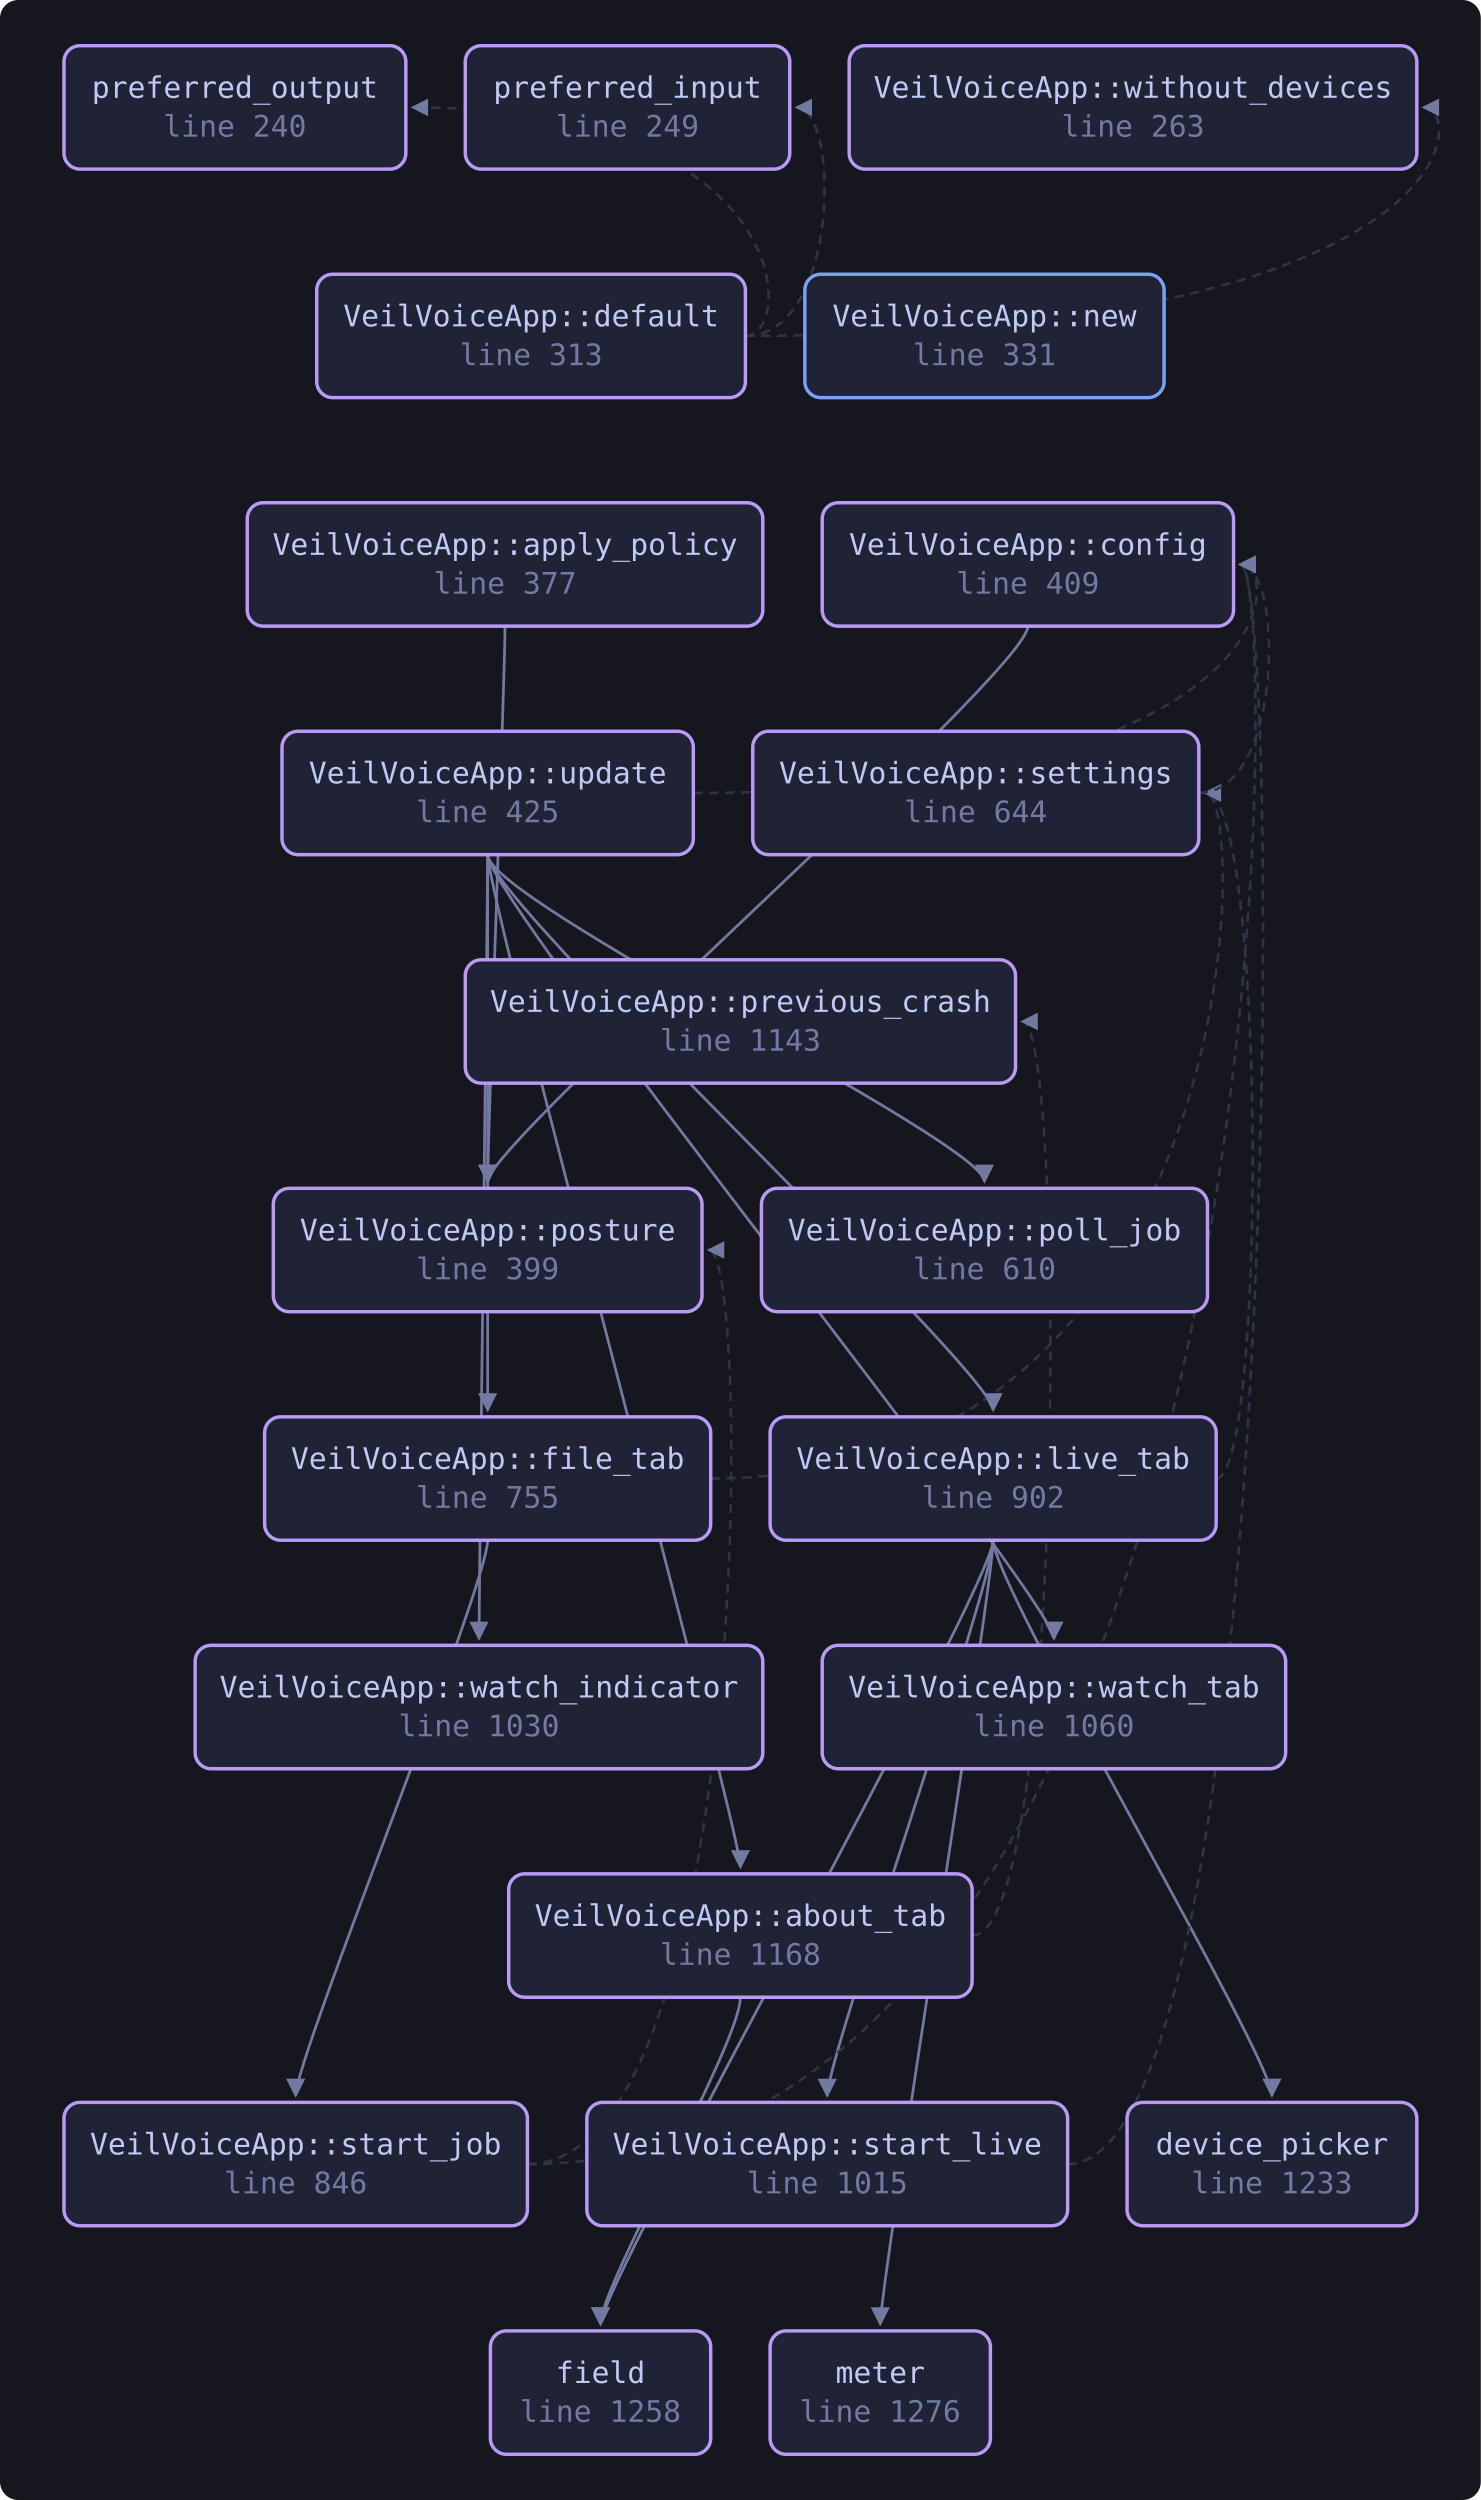
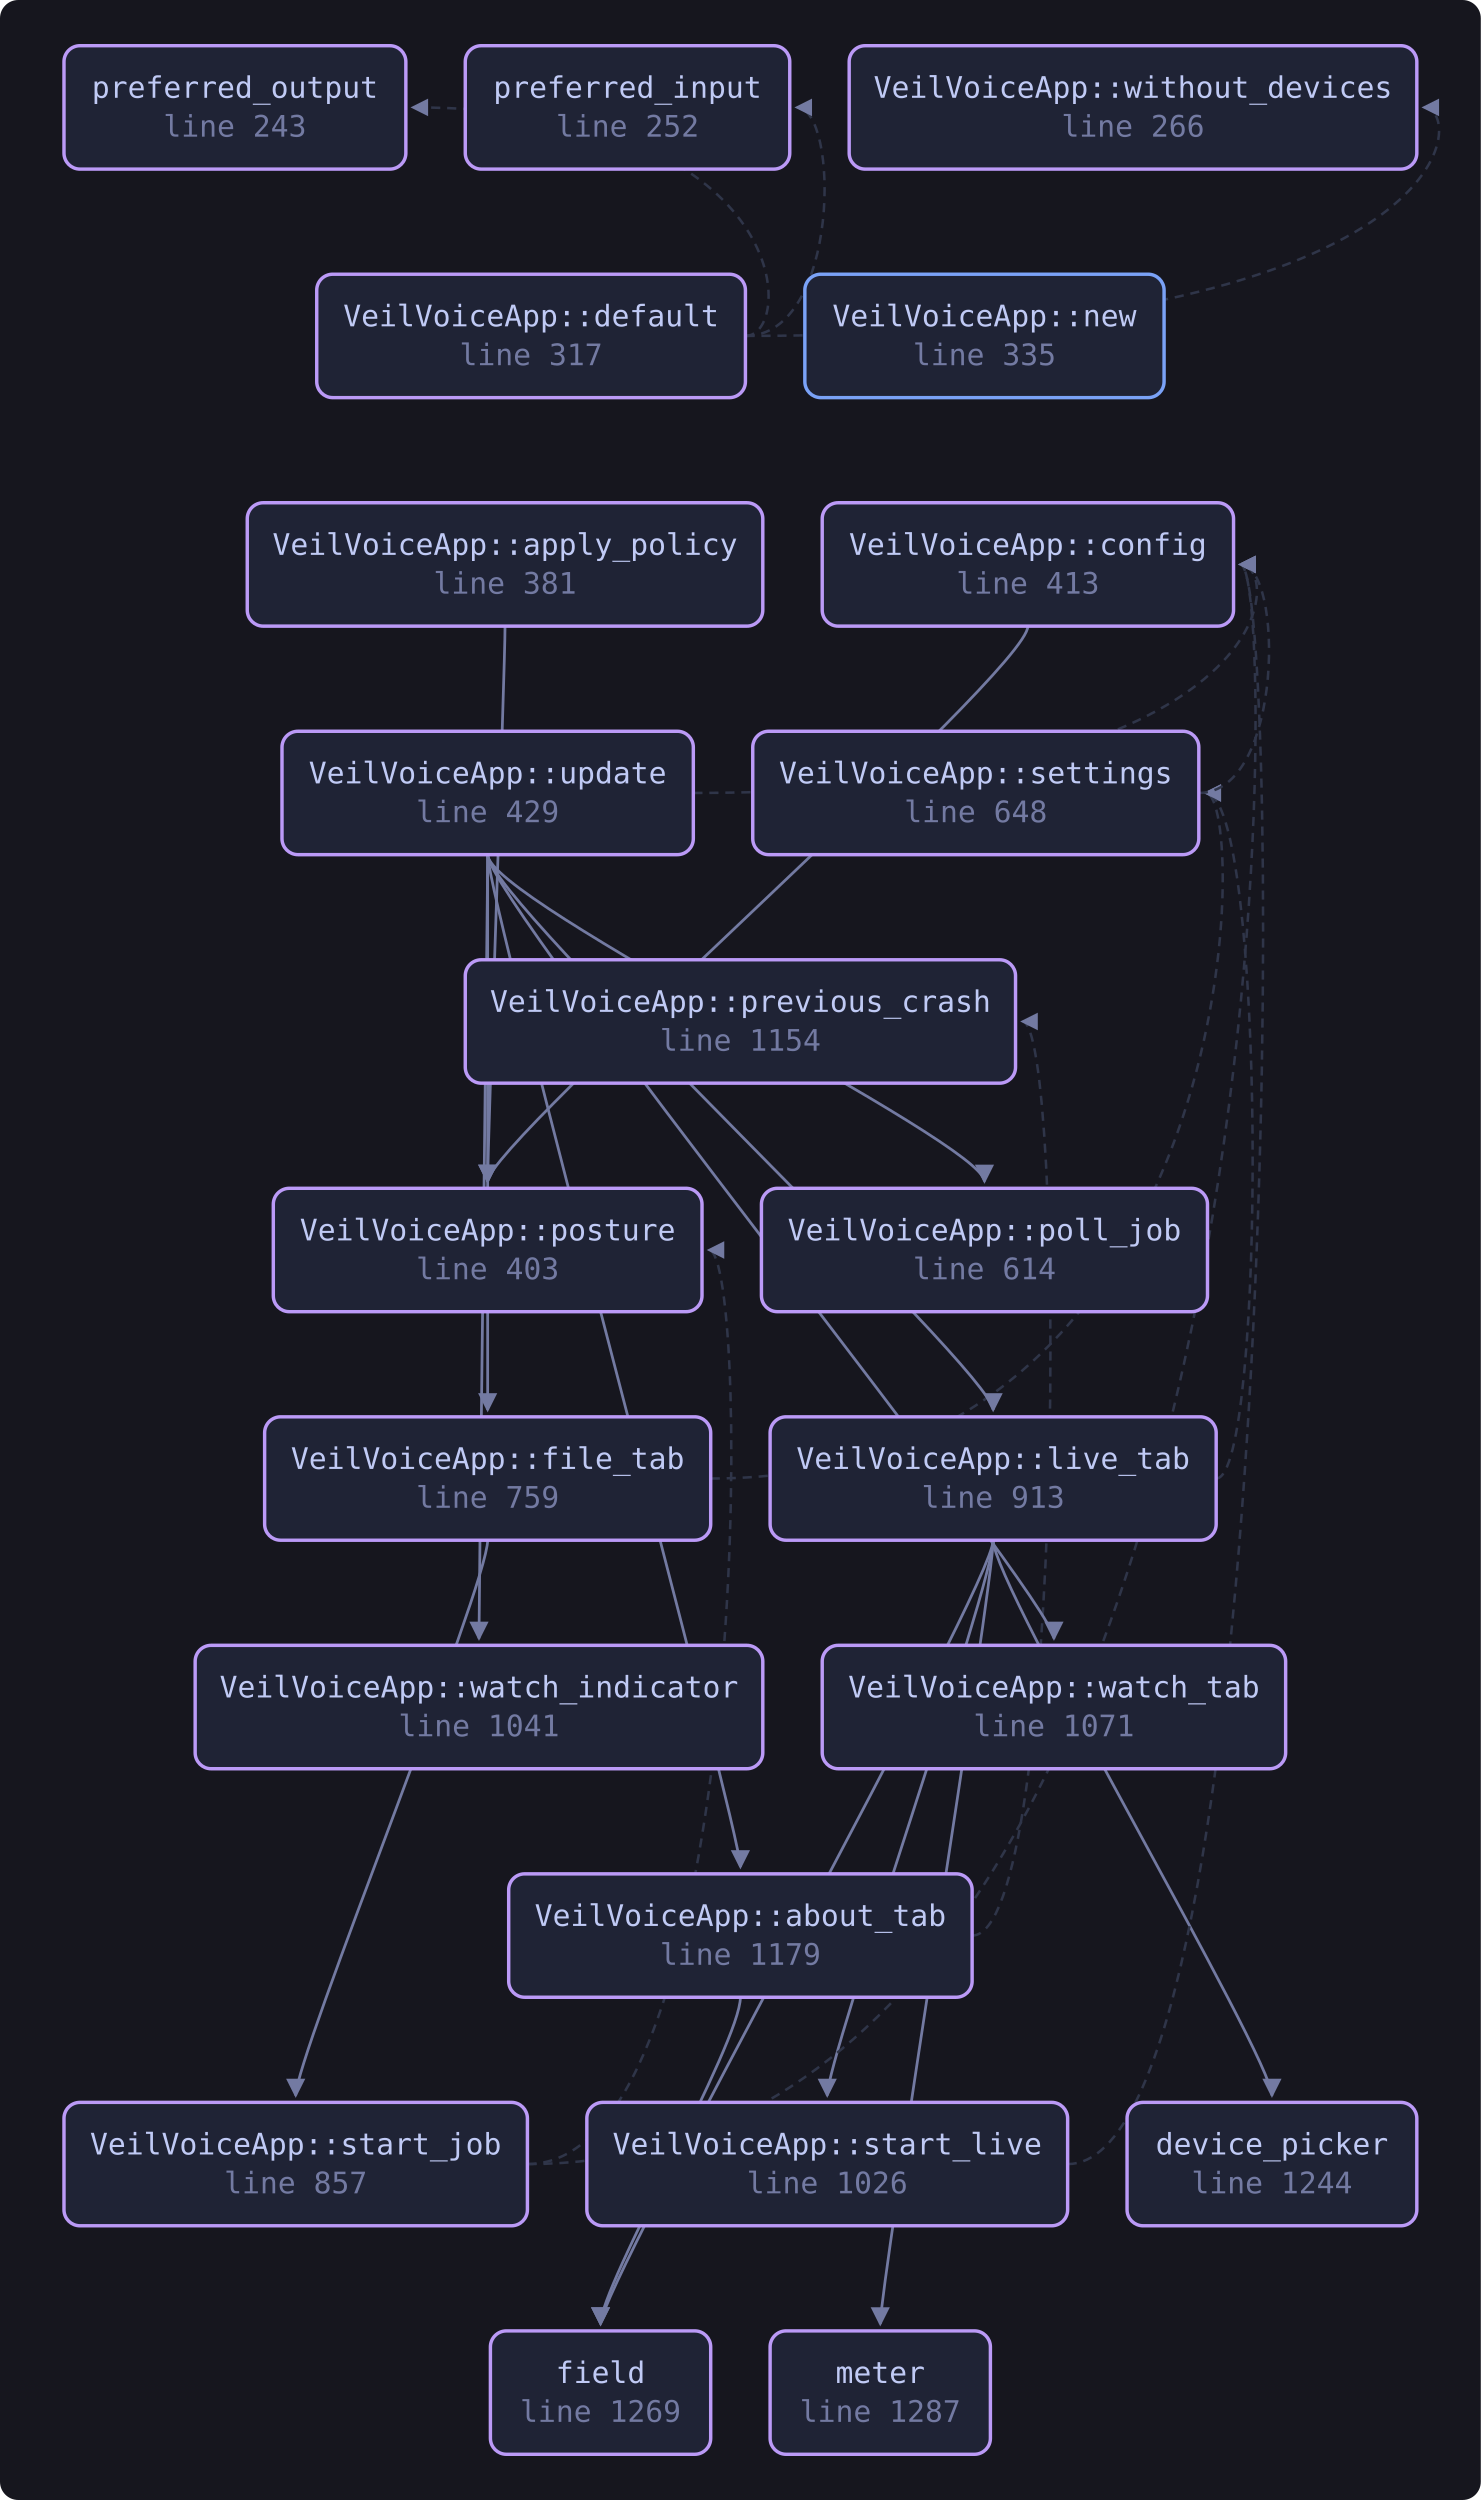
<svg xmlns="http://www.w3.org/2000/svg" viewBox="0 0 648 1094" width="648" height="1094" style="max-width:100%;height:auto" role="img" aria-label="flowchart">
  <defs>
    <marker id="a" viewBox="0 0 8 8" refX="7" refY="4" markerWidth="7" markerHeight="7" orient="auto-start-reverse">
      <path d="M0 0 L8 4 L0 8 z" fill="var(--muted, #737aa2)" />
    </marker>
  </defs>
  <rect x="0" y="0" width="648" height="1094" fill="var(--bg-inset, #16161e)" rx="8" />
  <path d="M324.0 874.0 C 324.0 894.0, 262.8 1000.0, 262.8 1017.0" fill="none" stroke="var(--muted, #737aa2)" stroke-width="1.2" marker-end="url(#a)" />
  <path d="M425.4 847.0 C 466.4 847.0, 466.4 447.0, 447.4 447.0" fill="none" stroke="var(--border, #2f3549)" stroke-width="1.1" stroke-dasharray="4 3" marker-end="url(#a)" />
  <path d="M221.0 274.0 C 221.0 294.0, 213.4 500.0, 213.4 517.0" fill="none" stroke="var(--muted, #737aa2)" stroke-width="1.2" marker-end="url(#a)" />
  <path d="M449.8 274.0 C 449.8 294.0, 213.4 500.0, 213.4 517.0" fill="none" stroke="var(--muted, #737aa2)" stroke-width="1.2" marker-end="url(#a)" />
  <path d="M326.2 147.0 C 367.6 147.0, 367.6 47.0, 348.6 47.0" fill="none" stroke="var(--border, #2f3549)" stroke-width="1.1" stroke-dasharray="4 3" marker-end="url(#a)" />
  <path d="M326.2 147.0 C 348.2 147.0, 348.2 47.0, 180.6 47.0" fill="none" stroke="var(--border, #2f3549)" stroke-width="1.1" stroke-dasharray="4 3" marker-end="url(#a)" />
  <path d="M326.2 147.0 C 642.0 147.0, 642.0 47.0, 623.0 47.0" fill="none" stroke="var(--border, #2f3549)" stroke-width="1.1" stroke-dasharray="4 3" marker-end="url(#a)" />
  <path d="M311.0 647.0 C 546.6 647.0, 546.6 347.0, 527.6 347.0" fill="none" stroke="var(--border, #2f3549)" stroke-width="1.1" stroke-dasharray="4 3" marker-end="url(#a)" />
  <path d="M213.4 674.0 C 213.4 694.0, 129.4 900.0, 129.4 917.0" fill="none" stroke="var(--muted, #737aa2)" stroke-width="1.2" marker-end="url(#a)" />
  <path d="M434.6 674.0 C 434.6 694.0, 556.6 900.0, 556.6 917.0" fill="none" stroke="var(--muted, #737aa2)" stroke-width="1.2" marker-end="url(#a)" />
  <path d="M434.6 674.0 C 434.6 694.0, 262.8 1000.0, 262.8 1017.0" fill="none" stroke="var(--muted, #737aa2)" stroke-width="1.2" marker-end="url(#a)" />
  <path d="M434.6 674.0 C 434.6 694.0, 385.2 1000.0, 385.2 1017.0" fill="none" stroke="var(--muted, #737aa2)" stroke-width="1.2" marker-end="url(#a)" />
  <path d="M532.2 647.0 C 554.2 647.0, 554.2 347.0, 527.6 347.0" fill="none" stroke="var(--border, #2f3549)" stroke-width="1.1" stroke-dasharray="4 3" marker-end="url(#a)" />
  <path d="M434.6 674.0 C 434.6 694.0, 362.0 900.0, 362.0 917.0" fill="none" stroke="var(--muted, #737aa2)" stroke-width="1.2" marker-end="url(#a)" />
  <path d="M524.6 347.0 C 561.8 347.0, 561.8 247.0, 542.8 247.0" fill="none" stroke="var(--border, #2f3549)" stroke-width="1.1" stroke-dasharray="4 3" marker-end="url(#a)" />
  <path d="M230.8 947.0 C 561.8 947.0, 561.8 247.0, 542.8 247.0" fill="none" stroke="var(--border, #2f3549)" stroke-width="1.1" stroke-dasharray="4 3" marker-end="url(#a)" />
  <path d="M230.8 947.0 C 329.2 947.0, 329.2 547.0, 310.2 547.0" fill="none" stroke="var(--border, #2f3549)" stroke-width="1.1" stroke-dasharray="4 3" marker-end="url(#a)" />
  <path d="M467.2 947.0 C 561.8 947.0, 561.8 247.0, 542.8 247.0" fill="none" stroke="var(--border, #2f3549)" stroke-width="1.1" stroke-dasharray="4 3" marker-end="url(#a)" />
  <path d="M213.4 374.0 C 213.4 394.0, 324.0 800.0, 324.0 817.0" fill="none" stroke="var(--muted, #737aa2)" stroke-width="1.2" marker-end="url(#a)" />
  <path d="M303.4 347.0 C 561.8 347.0, 561.8 247.0, 542.8 247.0" fill="none" stroke="var(--border, #2f3549)" stroke-width="1.1" stroke-dasharray="4 3" marker-end="url(#a)" />
  <path d="M213.4 374.0 C 213.4 394.0, 213.4 600.0, 213.4 617.0" fill="none" stroke="var(--muted, #737aa2)" stroke-width="1.2" marker-end="url(#a)" />
  <path d="M213.4 374.0 C 213.4 394.0, 434.6 600.0, 434.6 617.0" fill="none" stroke="var(--muted, #737aa2)" stroke-width="1.2" marker-end="url(#a)" />
  <path d="M213.4 374.0 C 213.4 394.0, 430.8 500.0, 430.8 517.0" fill="none" stroke="var(--muted, #737aa2)" stroke-width="1.2" marker-end="url(#a)" />
  <path d="M213.4 374.0 C 213.4 394.0, 209.6 700.0, 209.6 717.0" fill="none" stroke="var(--muted, #737aa2)" stroke-width="1.2" marker-end="url(#a)" />
  <path d="M213.4 374.0 C 213.4 394.0, 461.2 700.0, 461.2 717.0" fill="none" stroke="var(--muted, #737aa2)" stroke-width="1.2" marker-end="url(#a)" />
-   <a href="https://github.com/tilas01/veilvoice/blob/main/crates/veilvoice-gui/src/app.rs#L240" target="_blank" rel="noopener noreferrer">
+   <a href="https://github.com/tilas01/veilvoice/blob/main/crates/veilvoice-gui/src/app.rs#L243" target="_blank" rel="noopener noreferrer">
    <rect x="28.0" y="20.0" width="149.6" height="54.0" rx="7" fill="var(--bg-soft, #1f2335)" stroke="var(--accent-2, #bb9af7)" stroke-width="1.5" />
    <text x="102.8" y="42.8" font-family="ui-monospace, SFMono-Regular, Menlo, Consolas, monospace" font-size="13" fill="var(--fg, #c0caf5)" text-anchor="middle">preferred_output</text>
-     <text x="102.8" y="59.8" font-family="ui-monospace, SFMono-Regular, Menlo, Consolas, monospace" font-size="13" fill="var(--muted, #737aa2)" text-anchor="middle">line 240</text>
+     <text x="102.8" y="59.8" font-family="ui-monospace, SFMono-Regular, Menlo, Consolas, monospace" font-size="13" fill="var(--muted, #737aa2)" text-anchor="middle">line 243</text>
  </a>
-   <a href="https://github.com/tilas01/veilvoice/blob/main/crates/veilvoice-gui/src/app.rs#L249" target="_blank" rel="noopener noreferrer">
+   <a href="https://github.com/tilas01/veilvoice/blob/main/crates/veilvoice-gui/src/app.rs#L252" target="_blank" rel="noopener noreferrer">
    <rect x="203.6" y="20.0" width="142.0" height="54.0" rx="7" fill="var(--bg-soft, #1f2335)" stroke="var(--accent-2, #bb9af7)" stroke-width="1.5" />
    <text x="274.6" y="42.8" font-family="ui-monospace, SFMono-Regular, Menlo, Consolas, monospace" font-size="13" fill="var(--fg, #c0caf5)" text-anchor="middle">preferred_input</text>
-     <text x="274.6" y="59.8" font-family="ui-monospace, SFMono-Regular, Menlo, Consolas, monospace" font-size="13" fill="var(--muted, #737aa2)" text-anchor="middle">line 249</text>
+     <text x="274.6" y="59.8" font-family="ui-monospace, SFMono-Regular, Menlo, Consolas, monospace" font-size="13" fill="var(--muted, #737aa2)" text-anchor="middle">line 252</text>
  </a>
-   <a href="https://github.com/tilas01/veilvoice/blob/main/crates/veilvoice-gui/src/app.rs#L263" target="_blank" rel="noopener noreferrer">
+   <a href="https://github.com/tilas01/veilvoice/blob/main/crates/veilvoice-gui/src/app.rs#L266" target="_blank" rel="noopener noreferrer">
    <rect x="371.6" y="20.0" width="248.4" height="54.0" rx="7" fill="var(--bg-soft, #1f2335)" stroke="var(--accent-2, #bb9af7)" stroke-width="1.5" />
    <text x="495.8" y="42.8" font-family="ui-monospace, SFMono-Regular, Menlo, Consolas, monospace" font-size="13" fill="var(--fg, #c0caf5)" text-anchor="middle">VeilVoiceApp::without_devices</text>
-     <text x="495.8" y="59.8" font-family="ui-monospace, SFMono-Regular, Menlo, Consolas, monospace" font-size="13" fill="var(--muted, #737aa2)" text-anchor="middle">line 263</text>
+     <text x="495.8" y="59.8" font-family="ui-monospace, SFMono-Regular, Menlo, Consolas, monospace" font-size="13" fill="var(--muted, #737aa2)" text-anchor="middle">line 266</text>
  </a>
-   <a href="https://github.com/tilas01/veilvoice/blob/main/crates/veilvoice-gui/src/app.rs#L313" target="_blank" rel="noopener noreferrer">
+   <a href="https://github.com/tilas01/veilvoice/blob/main/crates/veilvoice-gui/src/app.rs#L317" target="_blank" rel="noopener noreferrer">
    <rect x="138.6" y="120.0" width="187.6" height="54.0" rx="7" fill="var(--bg-soft, #1f2335)" stroke="var(--accent-2, #bb9af7)" stroke-width="1.5" />
    <text x="232.4" y="142.8" font-family="ui-monospace, SFMono-Regular, Menlo, Consolas, monospace" font-size="13" fill="var(--fg, #c0caf5)" text-anchor="middle">VeilVoiceApp::default</text>
-     <text x="232.4" y="159.8" font-family="ui-monospace, SFMono-Regular, Menlo, Consolas, monospace" font-size="13" fill="var(--muted, #737aa2)" text-anchor="middle">line 313</text>
+     <text x="232.4" y="159.8" font-family="ui-monospace, SFMono-Regular, Menlo, Consolas, monospace" font-size="13" fill="var(--muted, #737aa2)" text-anchor="middle">line 317</text>
  </a>
-   <a href="https://github.com/tilas01/veilvoice/blob/main/crates/veilvoice-gui/src/app.rs#L331" target="_blank" rel="noopener noreferrer">
+   <a href="https://github.com/tilas01/veilvoice/blob/main/crates/veilvoice-gui/src/app.rs#L335" target="_blank" rel="noopener noreferrer">
    <rect x="352.2" y="120.0" width="157.2" height="54.0" rx="7" fill="var(--bg-soft, #1f2335)" stroke="var(--accent, #7aa2f7)" stroke-width="1.5" />
    <text x="430.8" y="142.8" font-family="ui-monospace, SFMono-Regular, Menlo, Consolas, monospace" font-size="13" fill="var(--fg, #c0caf5)" text-anchor="middle">VeilVoiceApp::new</text>
-     <text x="430.8" y="159.8" font-family="ui-monospace, SFMono-Regular, Menlo, Consolas, monospace" font-size="13" fill="var(--muted, #737aa2)" text-anchor="middle">line 331</text>
+     <text x="430.8" y="159.8" font-family="ui-monospace, SFMono-Regular, Menlo, Consolas, monospace" font-size="13" fill="var(--muted, #737aa2)" text-anchor="middle">line 335</text>
  </a>
-   <a href="https://github.com/tilas01/veilvoice/blob/main/crates/veilvoice-gui/src/app.rs#L377" target="_blank" rel="noopener noreferrer">
+   <a href="https://github.com/tilas01/veilvoice/blob/main/crates/veilvoice-gui/src/app.rs#L381" target="_blank" rel="noopener noreferrer">
    <rect x="108.2" y="220.0" width="225.6" height="54.0" rx="7" fill="var(--bg-soft, #1f2335)" stroke="var(--accent-2, #bb9af7)" stroke-width="1.5" />
    <text x="221.0" y="242.8" font-family="ui-monospace, SFMono-Regular, Menlo, Consolas, monospace" font-size="13" fill="var(--fg, #c0caf5)" text-anchor="middle">VeilVoiceApp::apply_policy</text>
-     <text x="221.0" y="259.8" font-family="ui-monospace, SFMono-Regular, Menlo, Consolas, monospace" font-size="13" fill="var(--muted, #737aa2)" text-anchor="middle">line 377</text>
+     <text x="221.0" y="259.8" font-family="ui-monospace, SFMono-Regular, Menlo, Consolas, monospace" font-size="13" fill="var(--muted, #737aa2)" text-anchor="middle">line 381</text>
  </a>
-   <a href="https://github.com/tilas01/veilvoice/blob/main/crates/veilvoice-gui/src/app.rs#L399" target="_blank" rel="noopener noreferrer">
+   <a href="https://github.com/tilas01/veilvoice/blob/main/crates/veilvoice-gui/src/app.rs#L403" target="_blank" rel="noopener noreferrer">
    <rect x="119.6" y="520.0" width="187.6" height="54.0" rx="7" fill="var(--bg-soft, #1f2335)" stroke="var(--accent-2, #bb9af7)" stroke-width="1.5" />
    <text x="213.4" y="542.8" font-family="ui-monospace, SFMono-Regular, Menlo, Consolas, monospace" font-size="13" fill="var(--fg, #c0caf5)" text-anchor="middle">VeilVoiceApp::posture</text>
-     <text x="213.4" y="559.8" font-family="ui-monospace, SFMono-Regular, Menlo, Consolas, monospace" font-size="13" fill="var(--muted, #737aa2)" text-anchor="middle">line 399</text>
+     <text x="213.4" y="559.8" font-family="ui-monospace, SFMono-Regular, Menlo, Consolas, monospace" font-size="13" fill="var(--muted, #737aa2)" text-anchor="middle">line 403</text>
  </a>
-   <a href="https://github.com/tilas01/veilvoice/blob/main/crates/veilvoice-gui/src/app.rs#L409" target="_blank" rel="noopener noreferrer">
+   <a href="https://github.com/tilas01/veilvoice/blob/main/crates/veilvoice-gui/src/app.rs#L413" target="_blank" rel="noopener noreferrer">
    <rect x="359.8" y="220.0" width="180.0" height="54.0" rx="7" fill="var(--bg-soft, #1f2335)" stroke="var(--accent-2, #bb9af7)" stroke-width="1.5" />
    <text x="449.8" y="242.8" font-family="ui-monospace, SFMono-Regular, Menlo, Consolas, monospace" font-size="13" fill="var(--fg, #c0caf5)" text-anchor="middle">VeilVoiceApp::config</text>
-     <text x="449.8" y="259.8" font-family="ui-monospace, SFMono-Regular, Menlo, Consolas, monospace" font-size="13" fill="var(--muted, #737aa2)" text-anchor="middle">line 409</text>
+     <text x="449.8" y="259.8" font-family="ui-monospace, SFMono-Regular, Menlo, Consolas, monospace" font-size="13" fill="var(--muted, #737aa2)" text-anchor="middle">line 413</text>
  </a>
-   <a href="https://github.com/tilas01/veilvoice/blob/main/crates/veilvoice-gui/src/app.rs#L425" target="_blank" rel="noopener noreferrer">
+   <a href="https://github.com/tilas01/veilvoice/blob/main/crates/veilvoice-gui/src/app.rs#L429" target="_blank" rel="noopener noreferrer">
    <rect x="123.4" y="320.0" width="180.0" height="54.0" rx="7" fill="var(--bg-soft, #1f2335)" stroke="var(--accent-2, #bb9af7)" stroke-width="1.5" />
    <text x="213.4" y="342.8" font-family="ui-monospace, SFMono-Regular, Menlo, Consolas, monospace" font-size="13" fill="var(--fg, #c0caf5)" text-anchor="middle">VeilVoiceApp::update</text>
-     <text x="213.4" y="359.8" font-family="ui-monospace, SFMono-Regular, Menlo, Consolas, monospace" font-size="13" fill="var(--muted, #737aa2)" text-anchor="middle">line 425</text>
+     <text x="213.4" y="359.8" font-family="ui-monospace, SFMono-Regular, Menlo, Consolas, monospace" font-size="13" fill="var(--muted, #737aa2)" text-anchor="middle">line 429</text>
  </a>
-   <a href="https://github.com/tilas01/veilvoice/blob/main/crates/veilvoice-gui/src/app.rs#L610" target="_blank" rel="noopener noreferrer">
+   <a href="https://github.com/tilas01/veilvoice/blob/main/crates/veilvoice-gui/src/app.rs#L614" target="_blank" rel="noopener noreferrer">
    <rect x="333.2" y="520.0" width="195.2" height="54.0" rx="7" fill="var(--bg-soft, #1f2335)" stroke="var(--accent-2, #bb9af7)" stroke-width="1.5" />
    <text x="430.8" y="542.8" font-family="ui-monospace, SFMono-Regular, Menlo, Consolas, monospace" font-size="13" fill="var(--fg, #c0caf5)" text-anchor="middle">VeilVoiceApp::poll_job</text>
-     <text x="430.8" y="559.8" font-family="ui-monospace, SFMono-Regular, Menlo, Consolas, monospace" font-size="13" fill="var(--muted, #737aa2)" text-anchor="middle">line 610</text>
+     <text x="430.8" y="559.8" font-family="ui-monospace, SFMono-Regular, Menlo, Consolas, monospace" font-size="13" fill="var(--muted, #737aa2)" text-anchor="middle">line 614</text>
  </a>
-   <a href="https://github.com/tilas01/veilvoice/blob/main/crates/veilvoice-gui/src/app.rs#L644" target="_blank" rel="noopener noreferrer">
+   <a href="https://github.com/tilas01/veilvoice/blob/main/crates/veilvoice-gui/src/app.rs#L648" target="_blank" rel="noopener noreferrer">
    <rect x="329.4" y="320.0" width="195.2" height="54.0" rx="7" fill="var(--bg-soft, #1f2335)" stroke="var(--accent-2, #bb9af7)" stroke-width="1.5" />
    <text x="427.0" y="342.8" font-family="ui-monospace, SFMono-Regular, Menlo, Consolas, monospace" font-size="13" fill="var(--fg, #c0caf5)" text-anchor="middle">VeilVoiceApp::settings</text>
-     <text x="427.0" y="359.8" font-family="ui-monospace, SFMono-Regular, Menlo, Consolas, monospace" font-size="13" fill="var(--muted, #737aa2)" text-anchor="middle">line 644</text>
+     <text x="427.0" y="359.8" font-family="ui-monospace, SFMono-Regular, Menlo, Consolas, monospace" font-size="13" fill="var(--muted, #737aa2)" text-anchor="middle">line 648</text>
  </a>
-   <a href="https://github.com/tilas01/veilvoice/blob/main/crates/veilvoice-gui/src/app.rs#L755" target="_blank" rel="noopener noreferrer">
+   <a href="https://github.com/tilas01/veilvoice/blob/main/crates/veilvoice-gui/src/app.rs#L759" target="_blank" rel="noopener noreferrer">
    <rect x="115.8" y="620.0" width="195.2" height="54.0" rx="7" fill="var(--bg-soft, #1f2335)" stroke="var(--accent-2, #bb9af7)" stroke-width="1.5" />
    <text x="213.4" y="642.8" font-family="ui-monospace, SFMono-Regular, Menlo, Consolas, monospace" font-size="13" fill="var(--fg, #c0caf5)" text-anchor="middle">VeilVoiceApp::file_tab</text>
-     <text x="213.4" y="659.8" font-family="ui-monospace, SFMono-Regular, Menlo, Consolas, monospace" font-size="13" fill="var(--muted, #737aa2)" text-anchor="middle">line 755</text>
+     <text x="213.4" y="659.8" font-family="ui-monospace, SFMono-Regular, Menlo, Consolas, monospace" font-size="13" fill="var(--muted, #737aa2)" text-anchor="middle">line 759</text>
  </a>
-   <a href="https://github.com/tilas01/veilvoice/blob/main/crates/veilvoice-gui/src/app.rs#L846" target="_blank" rel="noopener noreferrer">
+   <a href="https://github.com/tilas01/veilvoice/blob/main/crates/veilvoice-gui/src/app.rs#L857" target="_blank" rel="noopener noreferrer">
    <rect x="28.0" y="920.0" width="202.8" height="54.0" rx="7" fill="var(--bg-soft, #1f2335)" stroke="var(--accent-2, #bb9af7)" stroke-width="1.5" />
    <text x="129.4" y="942.8" font-family="ui-monospace, SFMono-Regular, Menlo, Consolas, monospace" font-size="13" fill="var(--fg, #c0caf5)" text-anchor="middle">VeilVoiceApp::start_job</text>
-     <text x="129.4" y="959.8" font-family="ui-monospace, SFMono-Regular, Menlo, Consolas, monospace" font-size="13" fill="var(--muted, #737aa2)" text-anchor="middle">line 846</text>
+     <text x="129.4" y="959.8" font-family="ui-monospace, SFMono-Regular, Menlo, Consolas, monospace" font-size="13" fill="var(--muted, #737aa2)" text-anchor="middle">line 857</text>
  </a>
-   <a href="https://github.com/tilas01/veilvoice/blob/main/crates/veilvoice-gui/src/app.rs#L902" target="_blank" rel="noopener noreferrer">
+   <a href="https://github.com/tilas01/veilvoice/blob/main/crates/veilvoice-gui/src/app.rs#L913" target="_blank" rel="noopener noreferrer">
    <rect x="337.0" y="620.0" width="195.2" height="54.0" rx="7" fill="var(--bg-soft, #1f2335)" stroke="var(--accent-2, #bb9af7)" stroke-width="1.5" />
    <text x="434.6" y="642.8" font-family="ui-monospace, SFMono-Regular, Menlo, Consolas, monospace" font-size="13" fill="var(--fg, #c0caf5)" text-anchor="middle">VeilVoiceApp::live_tab</text>
-     <text x="434.6" y="659.8" font-family="ui-monospace, SFMono-Regular, Menlo, Consolas, monospace" font-size="13" fill="var(--muted, #737aa2)" text-anchor="middle">line 902</text>
+     <text x="434.6" y="659.8" font-family="ui-monospace, SFMono-Regular, Menlo, Consolas, monospace" font-size="13" fill="var(--muted, #737aa2)" text-anchor="middle">line 913</text>
  </a>
-   <a href="https://github.com/tilas01/veilvoice/blob/main/crates/veilvoice-gui/src/app.rs#L1015" target="_blank" rel="noopener noreferrer">
+   <a href="https://github.com/tilas01/veilvoice/blob/main/crates/veilvoice-gui/src/app.rs#L1026" target="_blank" rel="noopener noreferrer">
    <rect x="256.8" y="920.0" width="210.4" height="54.0" rx="7" fill="var(--bg-soft, #1f2335)" stroke="var(--accent-2, #bb9af7)" stroke-width="1.5" />
    <text x="362.0" y="942.8" font-family="ui-monospace, SFMono-Regular, Menlo, Consolas, monospace" font-size="13" fill="var(--fg, #c0caf5)" text-anchor="middle">VeilVoiceApp::start_live</text>
-     <text x="362.0" y="959.8" font-family="ui-monospace, SFMono-Regular, Menlo, Consolas, monospace" font-size="13" fill="var(--muted, #737aa2)" text-anchor="middle">line 1015</text>
+     <text x="362.0" y="959.8" font-family="ui-monospace, SFMono-Regular, Menlo, Consolas, monospace" font-size="13" fill="var(--muted, #737aa2)" text-anchor="middle">line 1026</text>
  </a>
-   <a href="https://github.com/tilas01/veilvoice/blob/main/crates/veilvoice-gui/src/app.rs#L1030" target="_blank" rel="noopener noreferrer">
+   <a href="https://github.com/tilas01/veilvoice/blob/main/crates/veilvoice-gui/src/app.rs#L1041" target="_blank" rel="noopener noreferrer">
    <rect x="85.4" y="720.0" width="248.4" height="54.0" rx="7" fill="var(--bg-soft, #1f2335)" stroke="var(--accent-2, #bb9af7)" stroke-width="1.5" />
    <text x="209.6" y="742.8" font-family="ui-monospace, SFMono-Regular, Menlo, Consolas, monospace" font-size="13" fill="var(--fg, #c0caf5)" text-anchor="middle">VeilVoiceApp::watch_indicator</text>
-     <text x="209.6" y="759.8" font-family="ui-monospace, SFMono-Regular, Menlo, Consolas, monospace" font-size="13" fill="var(--muted, #737aa2)" text-anchor="middle">line 1030</text>
+     <text x="209.6" y="759.8" font-family="ui-monospace, SFMono-Regular, Menlo, Consolas, monospace" font-size="13" fill="var(--muted, #737aa2)" text-anchor="middle">line 1041</text>
  </a>
-   <a href="https://github.com/tilas01/veilvoice/blob/main/crates/veilvoice-gui/src/app.rs#L1060" target="_blank" rel="noopener noreferrer">
+   <a href="https://github.com/tilas01/veilvoice/blob/main/crates/veilvoice-gui/src/app.rs#L1071" target="_blank" rel="noopener noreferrer">
    <rect x="359.8" y="720.0" width="202.8" height="54.0" rx="7" fill="var(--bg-soft, #1f2335)" stroke="var(--accent-2, #bb9af7)" stroke-width="1.5" />
    <text x="461.2" y="742.8" font-family="ui-monospace, SFMono-Regular, Menlo, Consolas, monospace" font-size="13" fill="var(--fg, #c0caf5)" text-anchor="middle">VeilVoiceApp::watch_tab</text>
-     <text x="461.2" y="759.8" font-family="ui-monospace, SFMono-Regular, Menlo, Consolas, monospace" font-size="13" fill="var(--muted, #737aa2)" text-anchor="middle">line 1060</text>
+     <text x="461.2" y="759.8" font-family="ui-monospace, SFMono-Regular, Menlo, Consolas, monospace" font-size="13" fill="var(--muted, #737aa2)" text-anchor="middle">line 1071</text>
  </a>
-   <a href="https://github.com/tilas01/veilvoice/blob/main/crates/veilvoice-gui/src/app.rs#L1143" target="_blank" rel="noopener noreferrer">
+   <a href="https://github.com/tilas01/veilvoice/blob/main/crates/veilvoice-gui/src/app.rs#L1154" target="_blank" rel="noopener noreferrer">
    <rect x="203.6" y="420.0" width="240.8" height="54.0" rx="7" fill="var(--bg-soft, #1f2335)" stroke="var(--accent-2, #bb9af7)" stroke-width="1.5" />
    <text x="324.0" y="442.8" font-family="ui-monospace, SFMono-Regular, Menlo, Consolas, monospace" font-size="13" fill="var(--fg, #c0caf5)" text-anchor="middle">VeilVoiceApp::previous_crash</text>
-     <text x="324.0" y="459.8" font-family="ui-monospace, SFMono-Regular, Menlo, Consolas, monospace" font-size="13" fill="var(--muted, #737aa2)" text-anchor="middle">line 1143</text>
+     <text x="324.0" y="459.8" font-family="ui-monospace, SFMono-Regular, Menlo, Consolas, monospace" font-size="13" fill="var(--muted, #737aa2)" text-anchor="middle">line 1154</text>
  </a>
-   <a href="https://github.com/tilas01/veilvoice/blob/main/crates/veilvoice-gui/src/app.rs#L1168" target="_blank" rel="noopener noreferrer">
+   <a href="https://github.com/tilas01/veilvoice/blob/main/crates/veilvoice-gui/src/app.rs#L1179" target="_blank" rel="noopener noreferrer">
    <rect x="222.6" y="820.0" width="202.8" height="54.0" rx="7" fill="var(--bg-soft, #1f2335)" stroke="var(--accent-2, #bb9af7)" stroke-width="1.5" />
    <text x="324.0" y="842.8" font-family="ui-monospace, SFMono-Regular, Menlo, Consolas, monospace" font-size="13" fill="var(--fg, #c0caf5)" text-anchor="middle">VeilVoiceApp::about_tab</text>
-     <text x="324.0" y="859.8" font-family="ui-monospace, SFMono-Regular, Menlo, Consolas, monospace" font-size="13" fill="var(--muted, #737aa2)" text-anchor="middle">line 1168</text>
+     <text x="324.0" y="859.8" font-family="ui-monospace, SFMono-Regular, Menlo, Consolas, monospace" font-size="13" fill="var(--muted, #737aa2)" text-anchor="middle">line 1179</text>
  </a>
-   <a href="https://github.com/tilas01/veilvoice/blob/main/crates/veilvoice-gui/src/app.rs#L1233" target="_blank" rel="noopener noreferrer">
+   <a href="https://github.com/tilas01/veilvoice/blob/main/crates/veilvoice-gui/src/app.rs#L1244" target="_blank" rel="noopener noreferrer">
    <rect x="493.2" y="920.0" width="126.8" height="54.0" rx="7" fill="var(--bg-soft, #1f2335)" stroke="var(--accent-2, #bb9af7)" stroke-width="1.5" />
    <text x="556.6" y="942.8" font-family="ui-monospace, SFMono-Regular, Menlo, Consolas, monospace" font-size="13" fill="var(--fg, #c0caf5)" text-anchor="middle">device_picker</text>
-     <text x="556.6" y="959.8" font-family="ui-monospace, SFMono-Regular, Menlo, Consolas, monospace" font-size="13" fill="var(--muted, #737aa2)" text-anchor="middle">line 1233</text>
+     <text x="556.6" y="959.8" font-family="ui-monospace, SFMono-Regular, Menlo, Consolas, monospace" font-size="13" fill="var(--muted, #737aa2)" text-anchor="middle">line 1244</text>
  </a>
-   <a href="https://github.com/tilas01/veilvoice/blob/main/crates/veilvoice-gui/src/app.rs#L1258" target="_blank" rel="noopener noreferrer">
+   <a href="https://github.com/tilas01/veilvoice/blob/main/crates/veilvoice-gui/src/app.rs#L1269" target="_blank" rel="noopener noreferrer">
    <rect x="214.6" y="1020.0" width="96.4" height="54.0" rx="7" fill="var(--bg-soft, #1f2335)" stroke="var(--accent-2, #bb9af7)" stroke-width="1.5" />
    <text x="262.8" y="1042.8" font-family="ui-monospace, SFMono-Regular, Menlo, Consolas, monospace" font-size="13" fill="var(--fg, #c0caf5)" text-anchor="middle">field</text>
-     <text x="262.8" y="1059.8" font-family="ui-monospace, SFMono-Regular, Menlo, Consolas, monospace" font-size="13" fill="var(--muted, #737aa2)" text-anchor="middle">line 1258</text>
+     <text x="262.8" y="1059.8" font-family="ui-monospace, SFMono-Regular, Menlo, Consolas, monospace" font-size="13" fill="var(--muted, #737aa2)" text-anchor="middle">line 1269</text>
  </a>
-   <a href="https://github.com/tilas01/veilvoice/blob/main/crates/veilvoice-gui/src/app.rs#L1276" target="_blank" rel="noopener noreferrer">
+   <a href="https://github.com/tilas01/veilvoice/blob/main/crates/veilvoice-gui/src/app.rs#L1287" target="_blank" rel="noopener noreferrer">
    <rect x="337.0" y="1020.0" width="96.4" height="54.0" rx="7" fill="var(--bg-soft, #1f2335)" stroke="var(--accent-2, #bb9af7)" stroke-width="1.5" />
    <text x="385.2" y="1042.8" font-family="ui-monospace, SFMono-Regular, Menlo, Consolas, monospace" font-size="13" fill="var(--fg, #c0caf5)" text-anchor="middle">meter</text>
-     <text x="385.2" y="1059.8" font-family="ui-monospace, SFMono-Regular, Menlo, Consolas, monospace" font-size="13" fill="var(--muted, #737aa2)" text-anchor="middle">line 1276</text>
+     <text x="385.2" y="1059.8" font-family="ui-monospace, SFMono-Regular, Menlo, Consolas, monospace" font-size="13" fill="var(--muted, #737aa2)" text-anchor="middle">line 1287</text>
  </a>
</svg>
